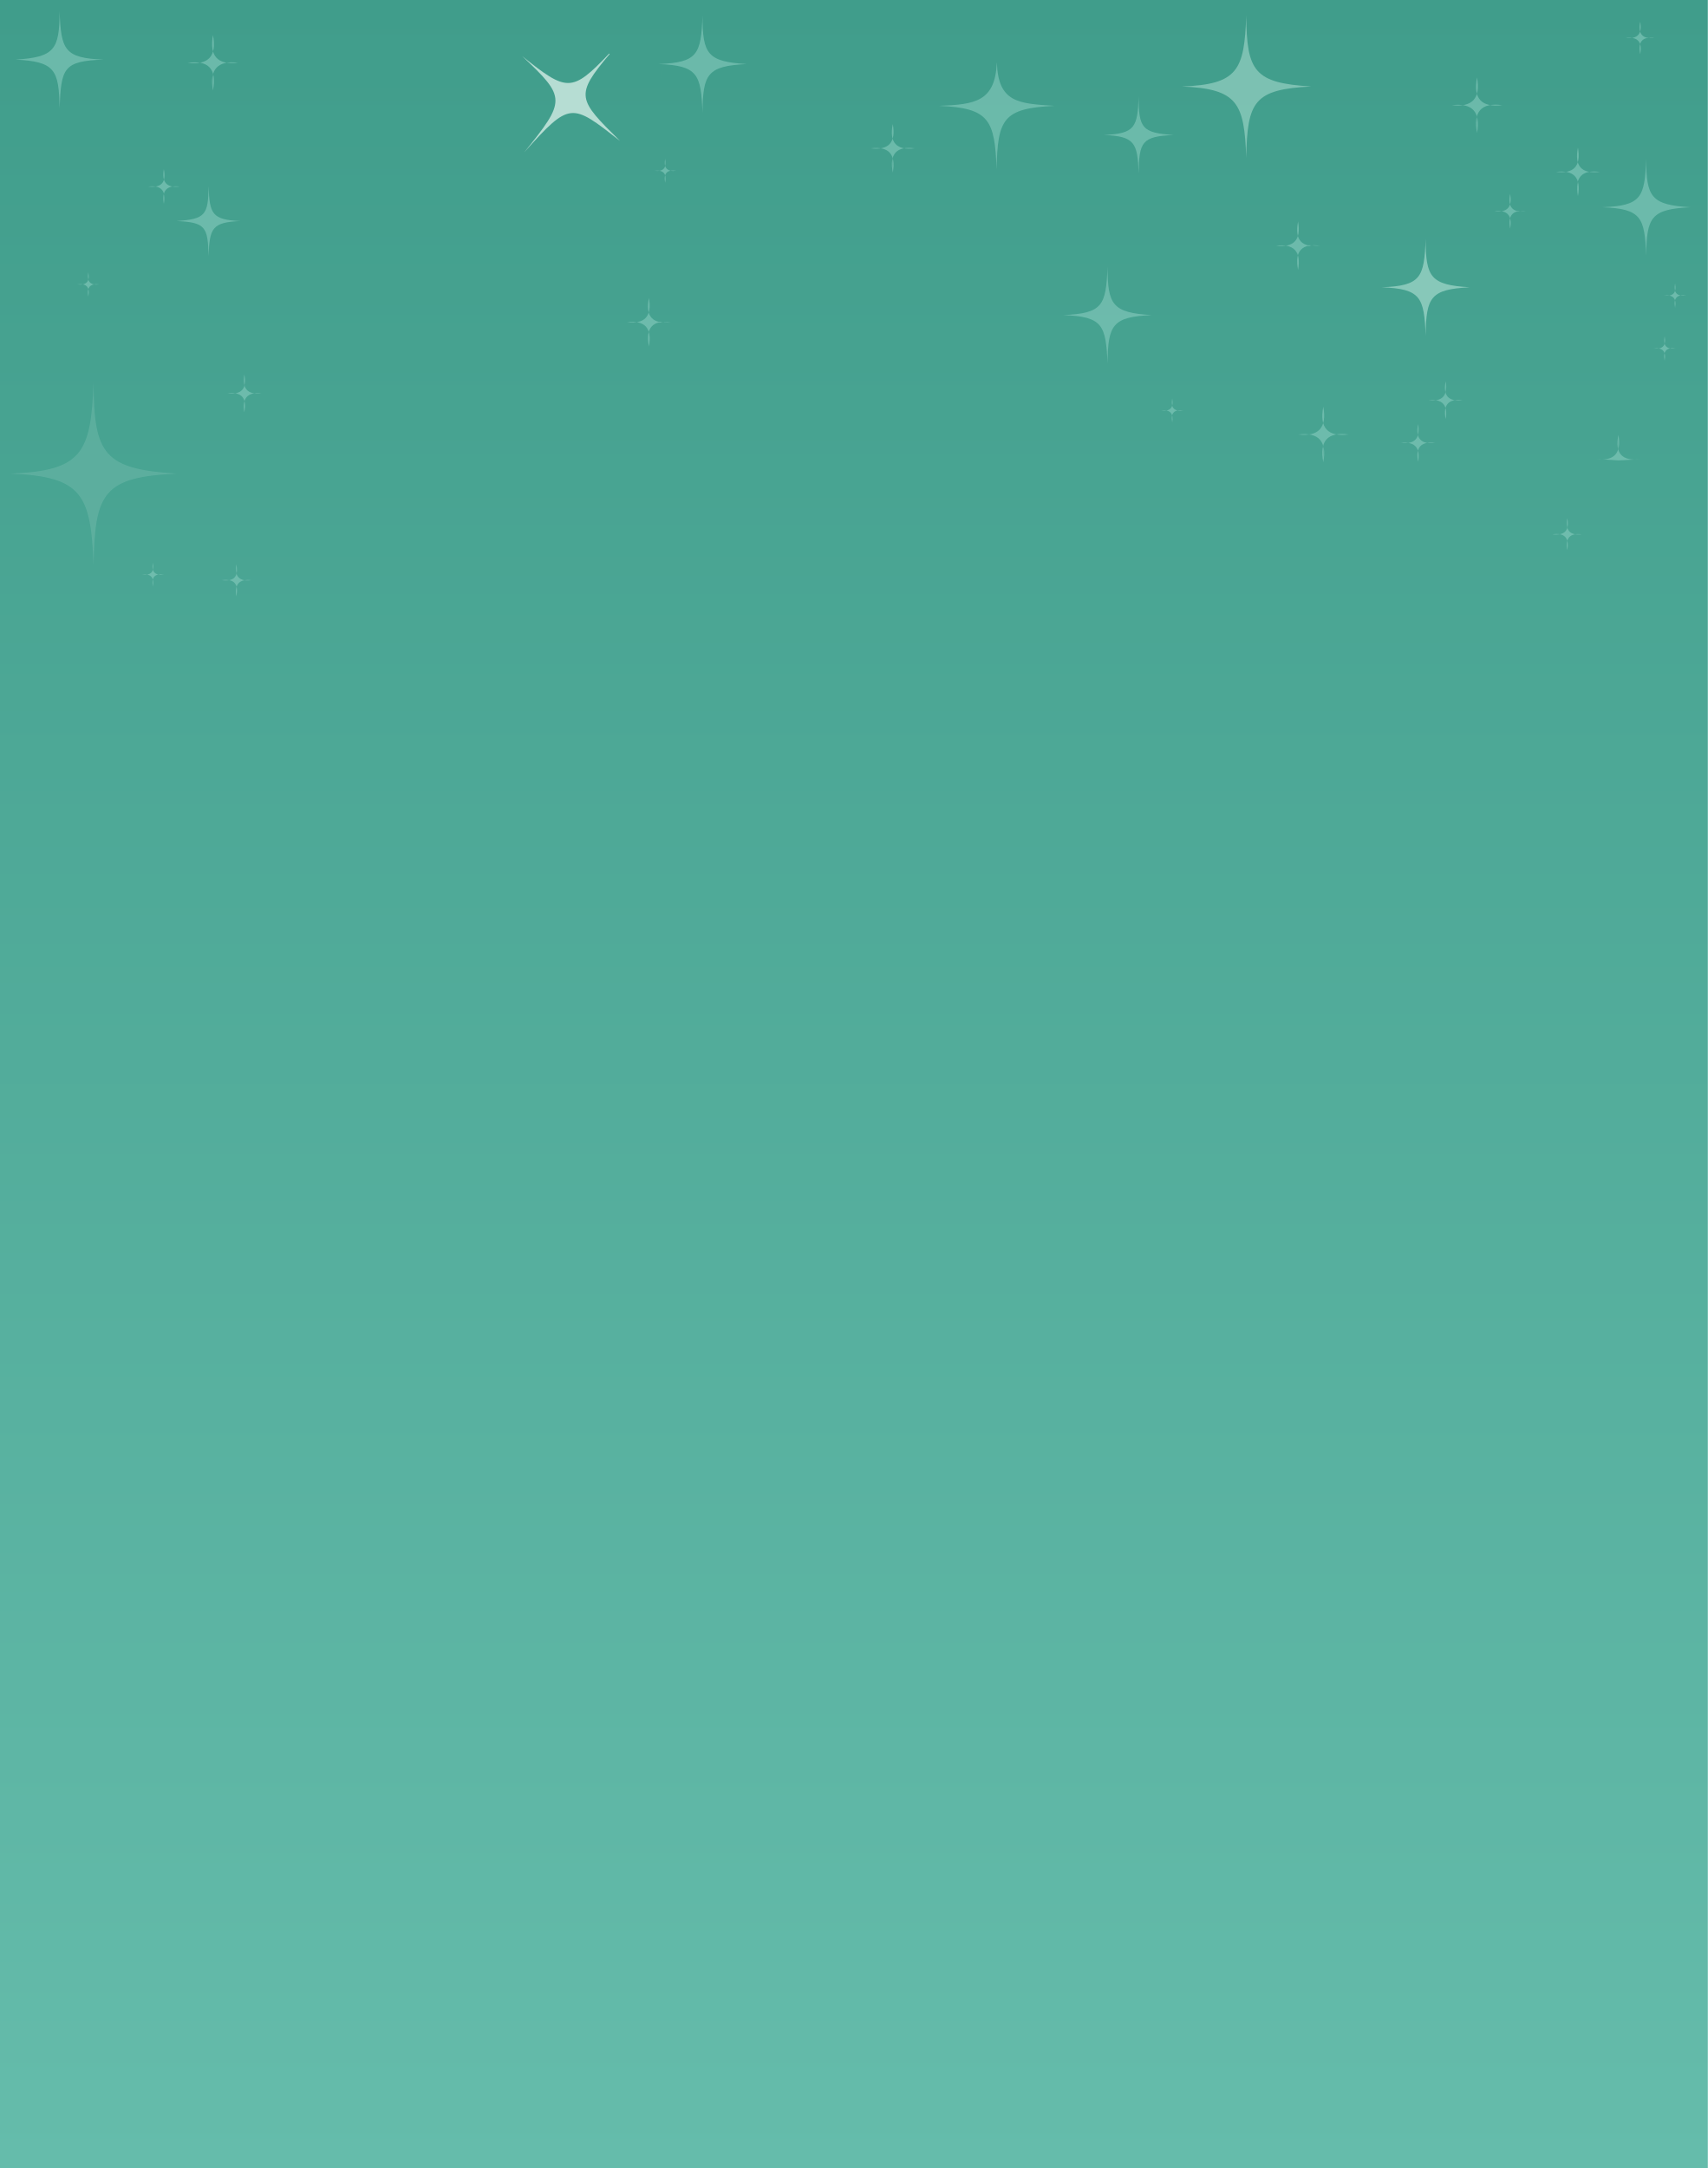
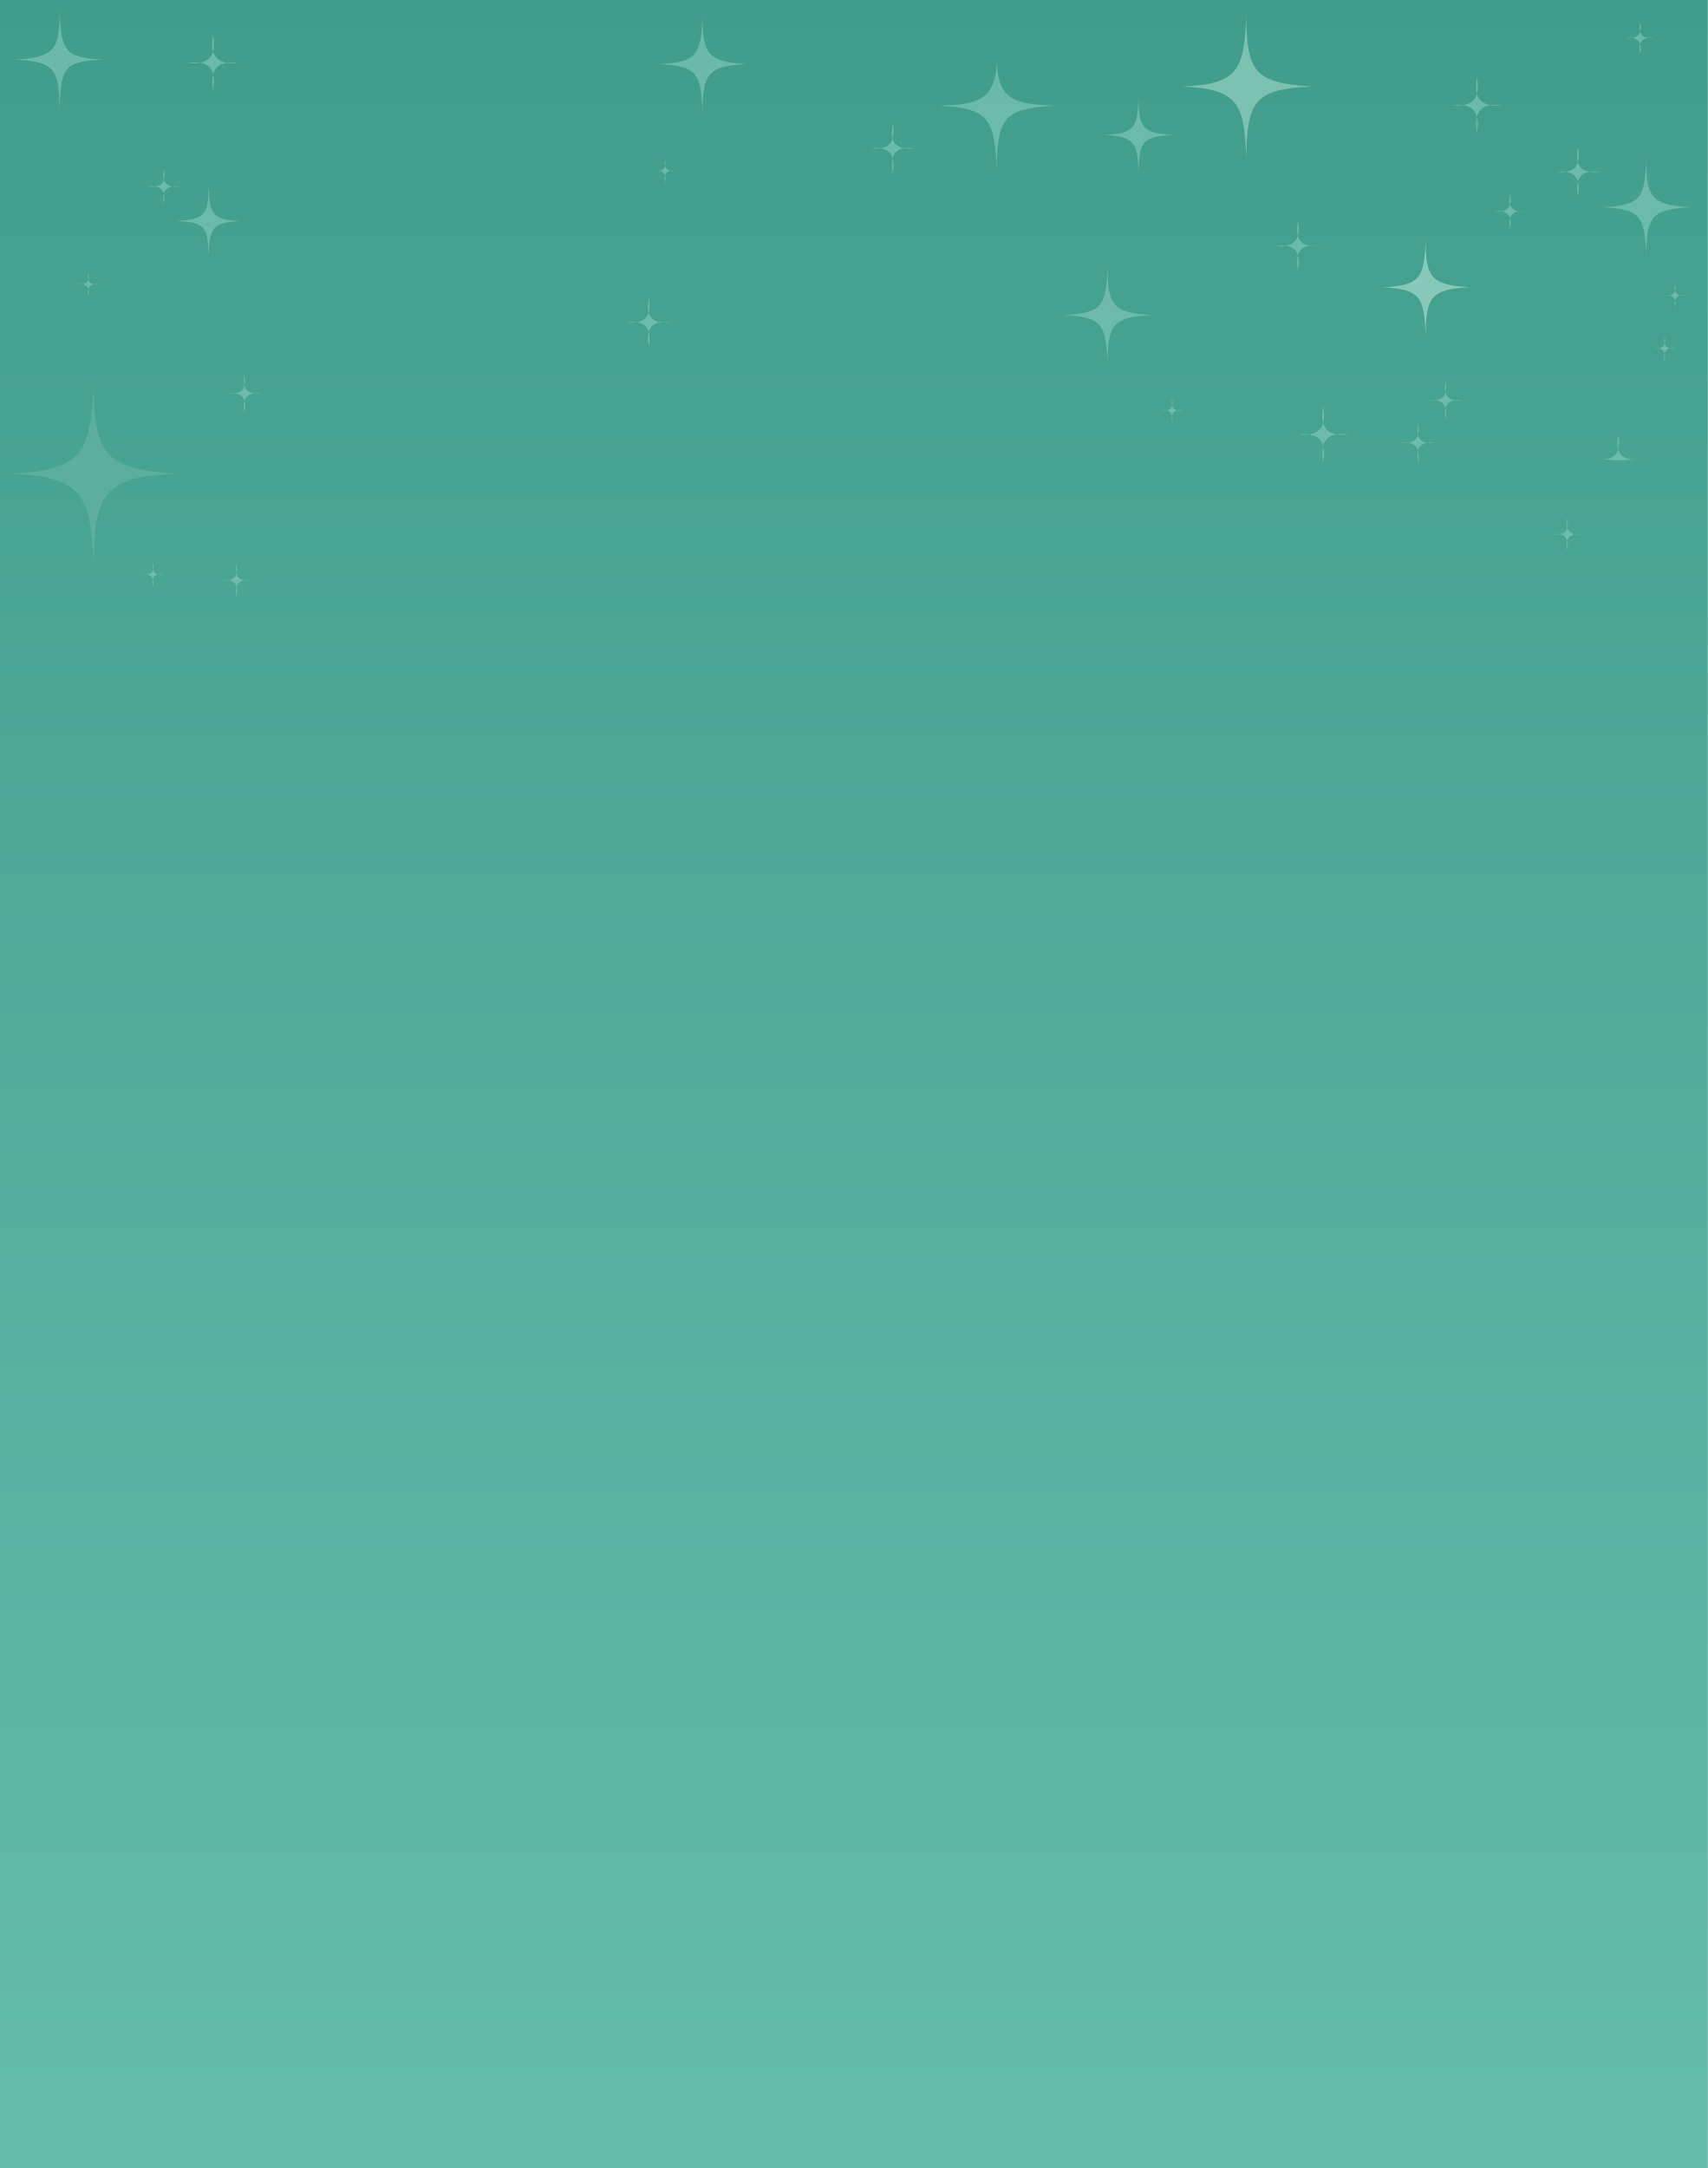
<svg xmlns="http://www.w3.org/2000/svg" version="1.1" x="0px" y="0px" viewBox="0 13.5 768 975" enable-background="new 0 13.5 768 975" xml:space="preserve">
  <refs>
    <style>
	#star path {
	-webkit-animation: fadein 4s 5s 3;
	-moz-animation: fadein 4s 5s 3;
	}

	#stars {
	-webkit-animation: fadein 2s;
	-moz-animation: fadein 2s;
	}
		
	@-moz-keyframes fadein {0% { opacity: 0;}100% { opacity: 1}}	
	
	@-webkit-keyframes fadein {0% { opacity: 0;}100% { opacity: 1}}	
	}
	
</style>
  </refs>
  <g id="background">
    <linearGradient id="SVGID_1_" gradientUnits="userSpaceOnUse" x1="384" y1="988.5" x2="384" y2="13.501">
      <stop offset="0" style="stop-color:#65BCAB" />
      <stop offset="1" style="stop-color:#409D8B" />
    </linearGradient>
    <rect x="-0.222" y="13.5" fill="url(#SVGID_1_)" width="768.443" height="975" />
  </g>
  <g id="stars">
    <g id="Layer_1_4_" opacity="0.6">
      <g id="Layer_1_5_">
        <g id="Layer_5_1_">
          <g>
            <path fill="#87CCBE" d="M748.8,164.7c0.793,4.218-0.874,6.051-5,5.5c4.093-0.485,5.76,1.348,5,5.5       c-0.842-4.269,0.824-6.102,5-5.5C749.607,170.736,747.94,168.903,748.8,164.7C748.6,169.9,748.8,169.9,748.8,164.7z" />
            <path fill="#87CCBE" d="M753.5,140.9c0.793,4.218-0.873,6.052-5,5.5c4.093-0.485,5.759,1.349,5,5.5       c-0.843-4.269,0.824-6.102,5-5.5C754.308,146.936,752.641,145.103,753.5,140.9C753.3,146.1,753.5,146.1,753.5,140.9z" />
            <path fill="#87CCBE" d="M709.8,101.7c-1.618-8.353,1.683-11.987,9.9-10.9c-8.285,1.023-11.585-2.61-9.9-10.9       c1.487,8.235-1.812,11.869-9.897,10.9C708.005,89.798,711.304,93.432,709.8,101.7C709.902,91.2,709.5,91.5,709.8,101.7z" />
            <path fill="#87CCBE" d="M728,209.1c1.421,8.201-1.879,11.834-9.9,10.9c15.44,0.634,4.301,0.849,19.806,0       C729.618,221.024,726.316,217.391,728,209.1C727.5,219.3,728,219.3,728,209.1z" />
            <path opacity="0.3" fill="#BAE2D8" d="M42.1,267.5c0.493-32.547,4.644-39.436,37.3-41c-32.428-2.055-37.215-8.525-37.3-40.9       c-1.237,31.504-5.039,39.617-37.3,40.9C37.037,227.786,40.865,236.041,42.1,267.5C42.7,227.9,40.6,229.3,42.1,267.5z" />
            <path fill="#87CCBE" d="M582.5,240.5C582.5,240.5,582.5,245.867,582.5,240.5C582.5,240.5,582.5,241.1,582.5,240.5z" />
            <path fill="#87CCBE" d="M744.3,30.569c-5.453,0.62-7.619-1.813-6.5-7.3c1.005,5.451-1.161,7.885-6.5,7.3       c5.388-0.635,7.555,1.798,6.5,7.3C736.662,32.249,738.828,29.816,744.3,30.569C738,30.168,738.1,30.769,744.3,30.569z" />
            <path fill="#87CCBE" d="M498.2,133.3c-0.688,17.616-2.108,21.143-20,21.9c17.802,0.663,19.227,4.356,20,21.8       c0.166-17.571,2.279-20.961,19.8-21.8C500.497,154.112,498.2,150.755,498.2,133.3C497.399,153.8,498.2,153.7,498.2,133.3z" />
            <path fill="#B3E2D6" d="M641.3,120.9c-0.686,17.391-2.042,21.135-19.8,21.8c17.724,0.667,19.116,4.561,19.8,21.9       c0.166-17.624,2.26-20.967,19.8-21.9C643.62,141.613,641.3,138.371,641.3,120.9C640.5,141.2,641.3,141.3,641.3,120.9z" />
            <path fill="#87CCBE" d="M740.5,84.9c-0.686,17.391-2.042,21.135-19.8,21.8c17.724,0.667,19.116,4.561,19.8,21.9       c0.166-17.624,2.26-20.967,19.8-21.9C742.847,105.615,740.5,102.321,740.5,84.9C739.7,105.2,740.5,105.2,740.5,84.9z" />
            <path fill="#A4D8CB" d="M560.6,84.5c0.412-25.552,3.622-30.808,29.2-32.1c-25.409-1.61-29.03-6.542-29.2-31.9       c-0.908,24.621-3.757,30.979-29,31.9C556.836,53.417,559.694,59.877,560.6,84.5C561.1,53.5,559.5,54.6,560.6,84.5z" />
            <path fill="#87CCBE" d="M474.3,61.1c-16.298-1.032-25.288-1.451-25.899-19.6c-0.72,17.713-9.735,18.992-26,19.6       c22.705,0.931,25.066,6.399,25.897,28.6C448.715,66.768,451.36,62.219,474.3,61.1C452.2,59.7,449.7,62.3,474.3,61.1z" />
            <path fill="#87CCBE" d="M637.899,204.2c1.091,6.367-1.476,9.2-7.699,8.5c6.224-0.701,8.79,2.133,7.699,8.5       c-1.271-6.469,1.264-9.303,7.601-8.5C639.132,213.421,636.598,210.588,637.899,204.2C637.5,212.1,637.899,212.1,637.899,204.2z       " />
            <path fill="#87CCBE" d="M650.3,185c1.091,6.368-1.476,9.201-7.7,8.5c6.225-0.701,8.791,2.132,7.7,8.5       c-1.269-6.469,1.266-9.303,7.603-8.5C651.533,194.222,648.999,191.389,650.3,185C649.902,192.9,650.3,192.9,650.3,185z" />
            <path fill="#87CCBE" d="M593.8,124c-8.284,1.022-11.583-2.611-9.897-10.9c1.453,8.218-1.847,11.851-9.899,10.9       c8.086-0.969,11.386,2.665,9.899,10.9C582.232,126.496,585.531,122.863,593.8,124C584.1,123.4,584.3,124.5,593.8,124z" />
            <path fill="#87CCBE" d="M686.399,108.5c-5.957,0.754-8.324-1.845-7.103-7.8c1.059,5.918-1.308,8.518-7.1,7.8       c5.805-0.701,8.171,1.899,7.1,7.8C678.143,110.331,680.511,107.73,686.399,108.5C679.399,108.1,679.6,108.9,686.399,108.5z" />
            <path fill="#87CCBE" d="M527.3,192.7c0.744,4.135-0.922,5.935-5,5.4c4.014-0.5,5.68,1.299,5,5.4       c-0.811-4.218,0.856-6.019,5-5.4C528.139,198.653,526.472,196.853,527.3,192.7C527.1,197.8,527.3,197.8,527.3,192.7z" />
            <path fill="#87CCBE" d="M512.2,91.5c0.171-14.307,1.495-16.633,15.699-17.3c-14.219-0.923-15.699-3.075-15.699-17.3       c-0.519,13.83-1.591,16.732-15.7,17.3C510.501,74.771,511.687,77.729,512.2,91.5C512.399,74.8,511.6,75.4,512.2,91.5z" />
            <path fill="#87CCBE" d="M595.251,221.4c-1.834-9.621,1.966-13.787,11.4-12.5c-9.433,1.14-13.232-3.027-11.4-12.5       c1.7,9.387-2.066,13.553-11.3,12.5C593.2,207.814,596.967,211.98,595.251,221.4C595.451,209.3,594.851,209.8,595.251,221.4z" />
            <path fill="#87CCBE" d="M664.399,73.3c-1.836-9.62,1.963-13.787,11.397-12.5c-9.433,1.14-13.232-3.027-11.397-12.5       c1.698,9.387-2.069,13.554-11.303,12.5C662.348,59.713,666.115,63.879,664.399,73.3C664.597,61.2,664,61.7,664.399,73.3z" />
            <path fill="#87CCBE" d="M401.6,91.1c-1.617-8.353,1.683-11.986,9.9-10.9c-8.285,1.022-11.585-2.611-9.9-10.9       c1.486,8.236-1.813,11.869-9.899,10.9C399.771,79.215,403.071,82.848,401.6,91.1C401.703,80.6,401.2,80.9,401.6,91.1z" />
            <path fill="#87CCBE" d="M298.2,41.5C298.224,40.999,297.196,58.555,298.2,41.5C298.2,41.5,298.1,43.2,298.2,41.5z" />
            <path fill="#87CCBE" d="M316,20.5c-0.685,17.391-2.042,21.135-19.8,21.8c17.723,0.667,19.117,4.562,19.8,21.9       c0.167-17.624,2.26-20.967,19.8-21.9C318.296,41.217,316,37.949,316,20.5C315.2,40.8,316,40.8,316,20.5z" />
            <path fill="#87CCBE" d="M301.8,158.4c-8.285,1.022-11.584-2.611-9.9-10.9c1.454,8.219-1.846,11.852-9.9,10.9       c8.086-0.969,11.386,2.664,9.9,10.9C290.281,160.946,293.582,157.313,301.8,158.4C292.1,157.8,292.4,158.9,301.8,158.4z" />
            <path fill="#87CCBE" d="M68.8,266.5c0.745,4.135-0.922,5.935-5,5.4c4.013-0.5,5.68,1.299,5,5.4c-0.811-4.219,0.855-6.019,5-5.4       C69.672,272.436,68.006,270.636,68.8,266.5C68.6,271.6,68.8,271.6,68.8,266.5z" />
            <path fill="#87CCBE" d="M299.2,84.9c0.807,4.084-0.793,5.885-4.8,5.4c4.007-0.484,5.607,1.316,4.8,5.4       c-0.812-4.219,0.855-6.019,5-5.4C300.106,90.819,298.439,89.019,299.2,84.9C299.1,90,299.3,90,299.2,84.9z" />
            <path fill="#87CCBE" d="M39.7,135.9c0.859,4.203-0.808,6.036-5,5.5c4.192-0.585,5.859,1.248,5,5.5       c-0.761-4.201,0.906-6.035,5-5.5C40.606,141.935,38.939,140.102,39.7,135.9C39.7,141.1,39.9,141.1,39.7,135.9z" />
            <path fill="#87CCBE" d="M705,246.5c1.073,5.522-1.16,7.955-6.7,7.3c5.446-0.819,7.68,1.548,6.7,7.1       c-0.976-5.418,1.19-7.785,6.5-7.1C706.177,254.4,704.011,251.967,705,246.5C705,253.3,705.3,253.3,705,246.5z" />
            <path fill="#87CCBE" d="M106.3,267.3c1.125,5.47-1.042,7.836-6.5,7.1c5.504-0.719,7.67,1.715,6.5,7.3       c-0.878-5.467,1.355-7.9,6.7-7.3C107.652,275.118,105.419,272.751,106.3,267.3C106.3,274,106.7,274,106.3,267.3z" />
            <path fill="#87CCBE" d="M26.8,18.5c0,17.421-2.347,20.715-19.8,21.8c17.546,0.933,19.551,4.305,19.8,21.9       c0.72-18.273,1.755-21.221,19.8-21.9C28.842,39.635,27.485,35.892,26.8,18.5C26.8,38.8,27.6,38.8,26.8,18.5z" />
            <path fill="#87CCBE" d="M109.9,181.9c1.301,6.388-1.232,9.221-7.6,8.5c6.336-0.802,8.87,2.031,7.6,8.5       c-1.09-6.367,1.477-9.201,7.7-8.5C111.376,191.101,108.81,188.267,109.9,181.9C109.9,189.8,110.3,189.8,109.9,181.9z" />
            <path fill="#87CCBE" d="M108.1,112.9c-12.775-0.568-13.785-3.15-14.3-15.7c-0.088,12.976-1.465,14.868-14.4,15.7       c13.002,0.569,14.142,2.641,14.4,15.7C94.314,116.081,95.379,113.47,108.1,112.9C94.6,112.3,94.7,113.5,108.1,112.9z" />
            <path fill="#87CCBE" d="M73.7,105.2c-1.058-5.918,1.309-8.518,7.1-7.8c-5.774,0.685-8.141-1.915-7.1-7.8       c1.204,5.903-1.13,8.503-7,7.8C72.505,96.682,74.838,99.282,73.7,105.2C74,97.9,73.6,97.7,73.7,105.2z" />
            <path fill="#87CCBE" d="M95.8,54.2c-1.716-9.419,2.051-13.586,11.3-12.5c-9.235,1.136-13.002-2.998-11.3-12.4       c1.799,9.408-2.001,13.575-11.4,12.5C93.837,40.428,97.637,44.562,95.8,54.2C96.2,42.6,95.6,42.1,95.8,54.2z" />
          </g>
        </g>
      </g>
    </g>
  </g>
-   <g id="star">
-     <path fill="#B6DDD3" d="M235.808,82.011c20.676-23.104,21.234-22.222,43.088-5.143c-18.992-18.701-20.459-20.369-4.645-39.083   l-0.227-0.196c-16.809,17.722-19.115,17.179-39.12,1.172C254.819,57.468,254.554,58.692,235.808,82.011z" />
-   </g>
</svg>
